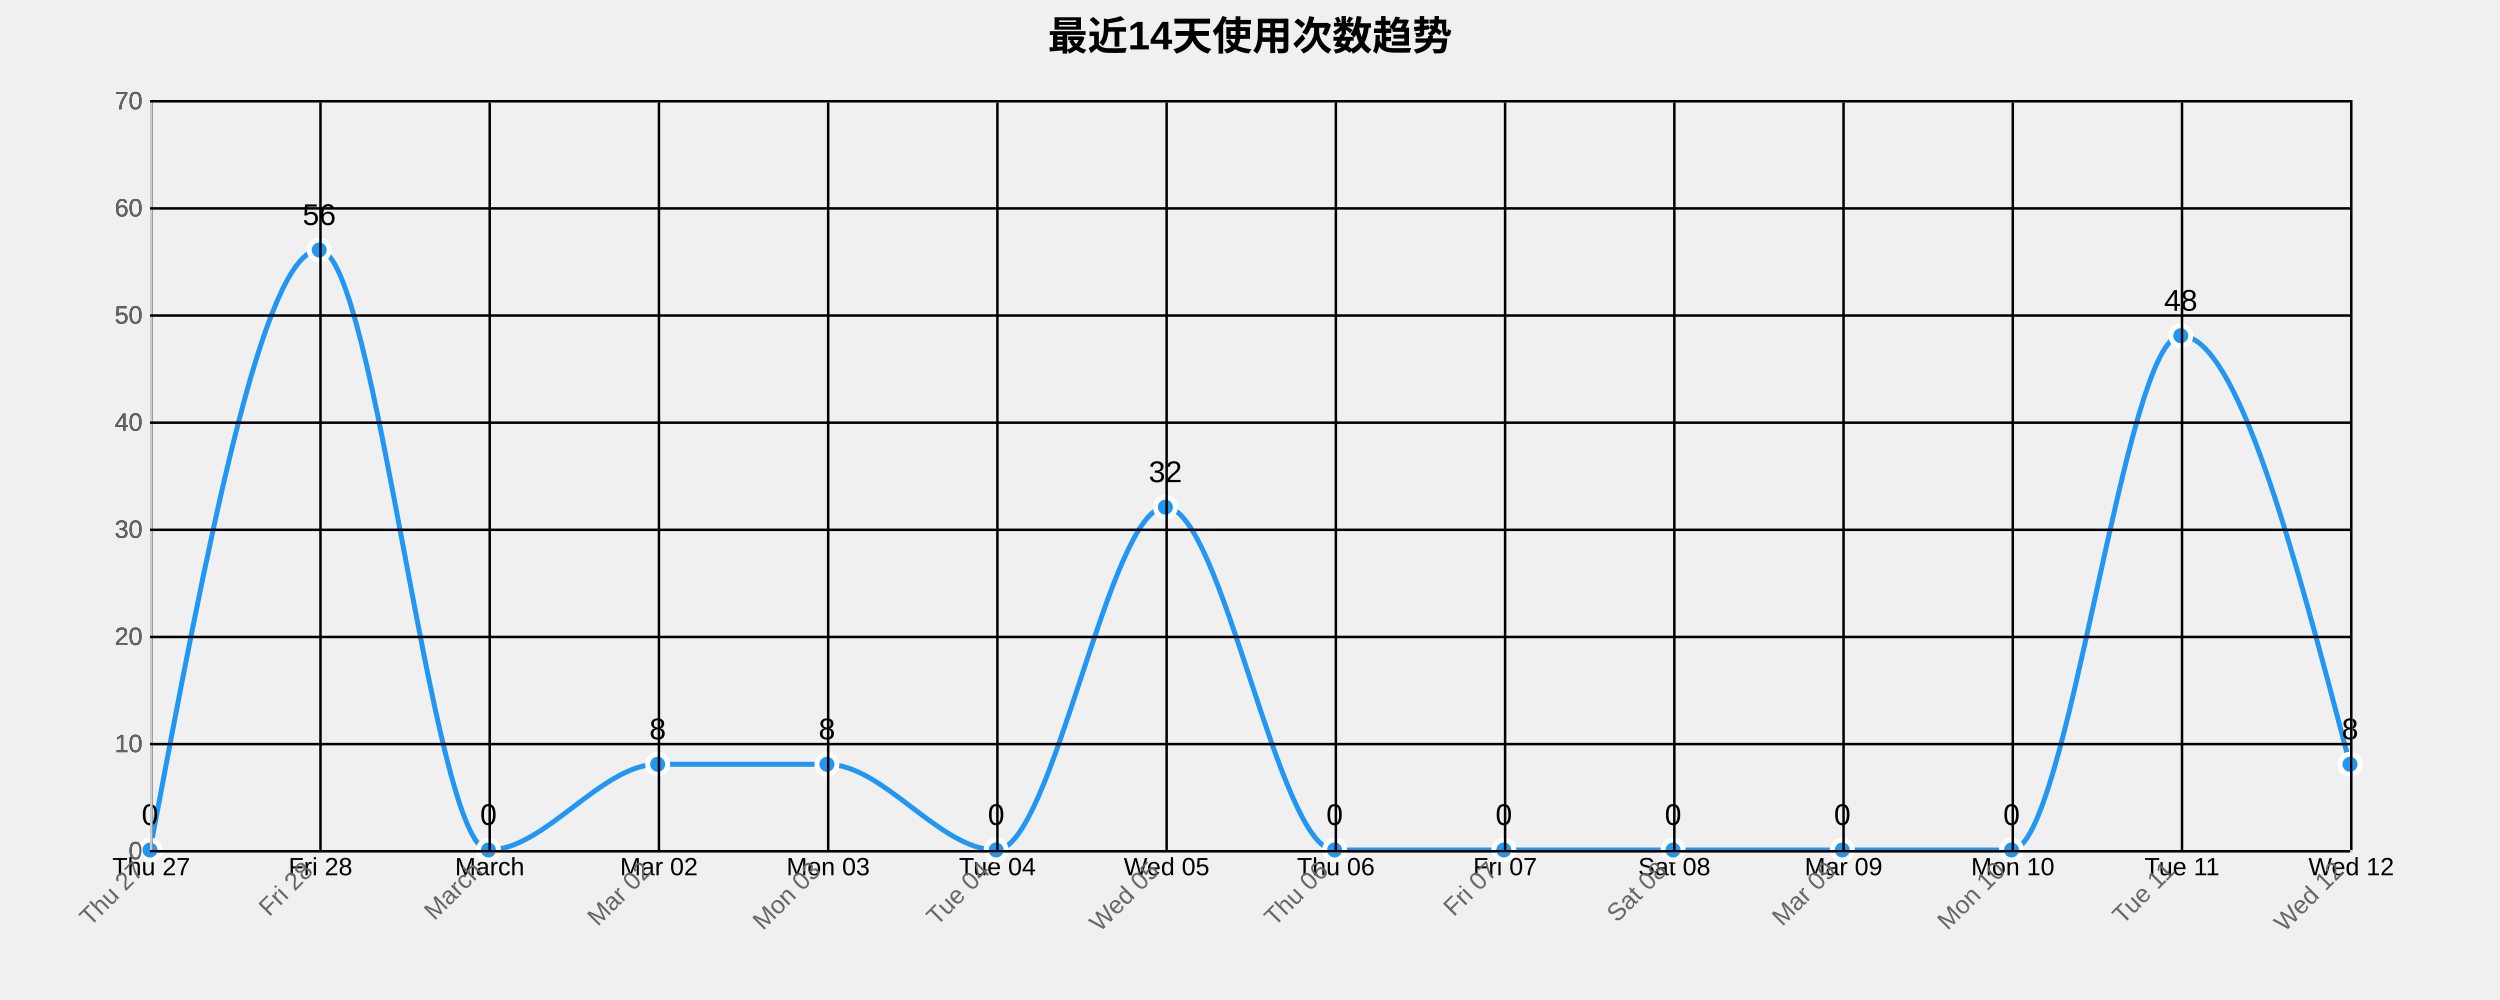
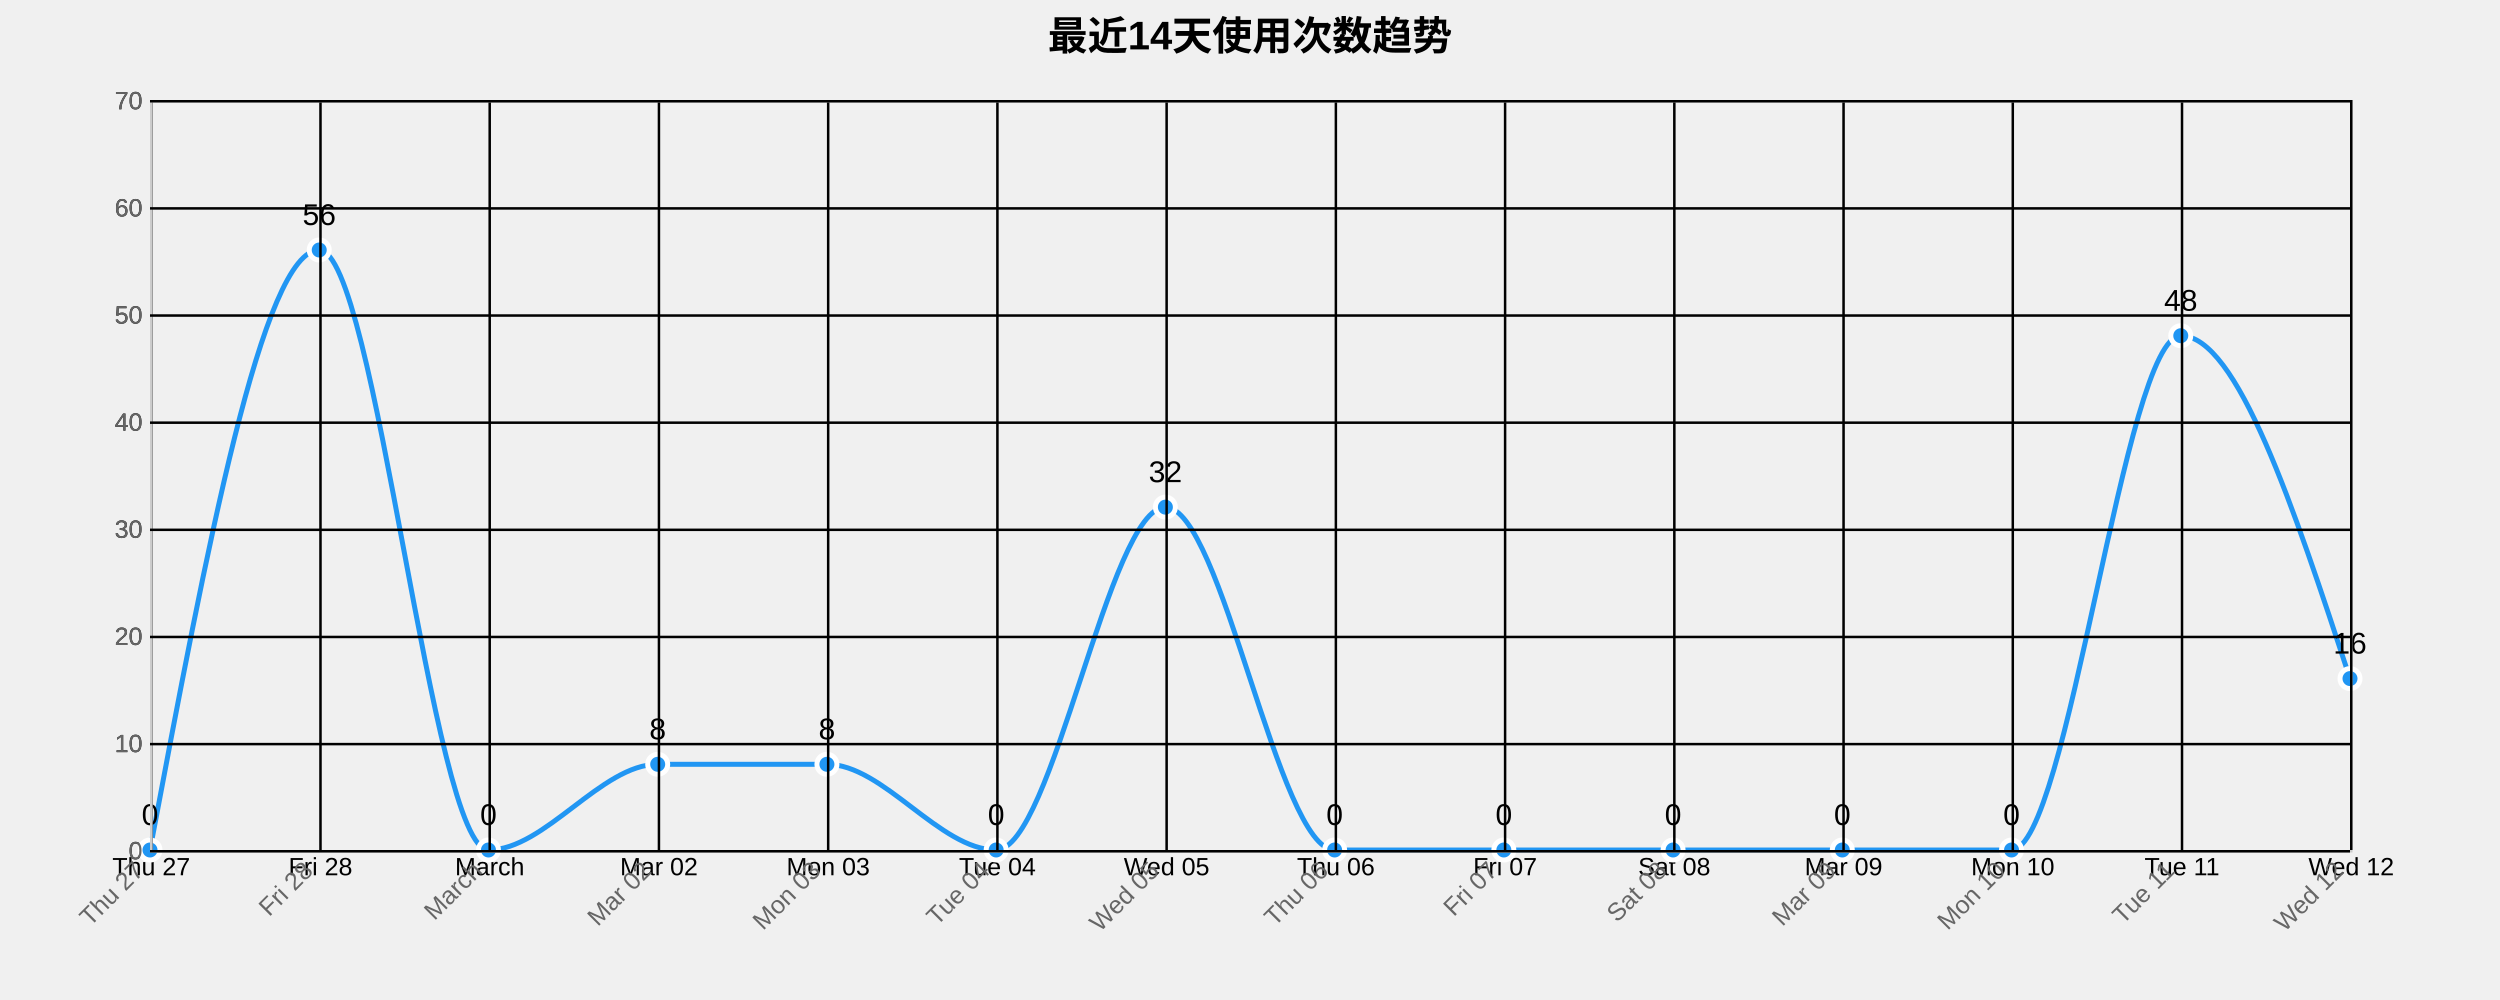
<svg xmlns="http://www.w3.org/2000/svg" width="1000" height="400">
  <g transform="translate(60,40)">
    <text x="440" y="-20" text-anchor="middle" style="font-size: 16px; font-weight: bold;">最近14天使用次数趋势</text>
    <g class="grid" transform="translate(0,300)" fill="none" font-size="10" font-family="sans-serif" text-anchor="middle">
      <path class="domain" stroke="currentColor" d="M0.5,-300V0.5H880.5V-300" />
      <g class="tick" opacity="1" transform="translate(0.5,0)">
        <line stroke="currentColor" y2="-300" />
        <text fill="currentColor" y="3" dy="0.71em">Thu 27</text>
      </g>
      <g class="tick" opacity="1" transform="translate(68.19231,0)">
        <line stroke="currentColor" y2="-300" />
        <text fill="currentColor" y="3" dy="0.71em">Fri 28</text>
      </g>
      <g class="tick" opacity="1" transform="translate(135.8846,0)">
        <line stroke="currentColor" y2="-300" />
        <text fill="currentColor" y="3" dy="0.71em">March</text>
      </g>
      <g class="tick" opacity="1" transform="translate(203.5769,0)">
        <line stroke="currentColor" y2="-300" />
        <text fill="currentColor" y="3" dy="0.71em">Mar 02</text>
      </g>
      <g class="tick" opacity="1" transform="translate(271.2692,0)">
        <line stroke="currentColor" y2="-300" />
        <text fill="currentColor" y="3" dy="0.71em">Mon 03</text>
      </g>
      <g class="tick" opacity="1" transform="translate(338.9615,0)">
        <line stroke="currentColor" y2="-300" />
        <text fill="currentColor" y="3" dy="0.71em">Tue 04</text>
      </g>
      <g class="tick" opacity="1" transform="translate(406.6538,0)">
        <line stroke="currentColor" y2="-300" />
        <text fill="currentColor" y="3" dy="0.71em">Wed 05</text>
      </g>
      <g class="tick" opacity="1" transform="translate(474.3462,0)">
        <line stroke="currentColor" y2="-300" />
        <text fill="currentColor" y="3" dy="0.71em">Thu 06</text>
      </g>
      <g class="tick" opacity="1" transform="translate(542.0385,0)">
        <line stroke="currentColor" y2="-300" />
        <text fill="currentColor" y="3" dy="0.71em">Fri 07</text>
      </g>
      <g class="tick" opacity="1" transform="translate(609.7308,0)">
        <line stroke="currentColor" y2="-300" />
        <text fill="currentColor" y="3" dy="0.71em">Sat 08</text>
      </g>
      <g class="tick" opacity="1" transform="translate(677.4231,0)">
        <line stroke="currentColor" y2="-300" />
        <text fill="currentColor" y="3" dy="0.71em">Mar 09</text>
      </g>
      <g class="tick" opacity="1" transform="translate(745.1154,0)">
        <line stroke="currentColor" y2="-300" />
        <text fill="currentColor" y="3" dy="0.71em">Mon 10</text>
      </g>
      <g class="tick" opacity="1" transform="translate(812.8077,0)">
        <line stroke="currentColor" y2="-300" />
        <text fill="currentColor" y="3" dy="0.71em">Tue 11</text>
      </g>
      <g class="tick" opacity="1" transform="translate(880.5,0)">
        <line stroke="currentColor" y2="-300" />
        <text fill="currentColor" y="3" dy="0.71em">Wed 12</text>
      </g>
    </g>
    <g class="grid" fill="none" font-size="10" font-family="sans-serif" text-anchor="end">
      <path class="domain" stroke="currentColor" d="M880,300.5H0.5V0.5H880" />
      <g class="tick" opacity="1" transform="translate(0,300.5)">
        <line stroke="currentColor" x2="880" />
        <text fill="currentColor" x="-3" dy="0.32em">0</text>
      </g>
      <g class="tick" opacity="1" transform="translate(0,257.6429)">
        <line stroke="currentColor" x2="880" />
        <text fill="currentColor" x="-3" dy="0.32em">10</text>
      </g>
      <g class="tick" opacity="1" transform="translate(0,214.7857)">
        <line stroke="currentColor" x2="880" />
        <text fill="currentColor" x="-3" dy="0.32em">20</text>
      </g>
      <g class="tick" opacity="1" transform="translate(0,171.9286)">
        <line stroke="currentColor" x2="880" />
        <text fill="currentColor" x="-3" dy="0.32em">30</text>
      </g>
      <g class="tick" opacity="1" transform="translate(0,129.0714)">
        <line stroke="currentColor" x2="880" />
        <text fill="currentColor" x="-3" dy="0.32em">40</text>
      </g>
      <g class="tick" opacity="1" transform="translate(0,86.21429)">
        <line stroke="currentColor" x2="880" />
        <text fill="currentColor" x="-3" dy="0.32em">50</text>
      </g>
      <g class="tick" opacity="1" transform="translate(0,43.35714)">
        <line stroke="currentColor" x2="880" />
        <text fill="currentColor" x="-3" dy="0.32em">60</text>
      </g>
      <g class="tick" opacity="1" transform="translate(0,0.5)">
        <line stroke="currentColor" x2="880" />
        <text fill="currentColor" x="-3" dy="0.32em">70</text>
      </g>
    </g>
-     <path class="area" d="M0,300C22.564,180,45.128,60,67.692,60C90.256,60,112.821,300,135.385,300C157.949,300,180.513,265.714,203.077,265.714C225.641,265.714,248.205,265.714,270.769,265.714C293.333,265.714,315.897,300,338.462,300C361.026,300,383.59,162.857,406.154,162.857C428.718,162.857,451.282,300,473.846,300C496.41,300,518.974,300,541.538,300C564.103,300,586.667,300,609.231,300C631.795,300,654.359,300,676.923,300C699.487,300,722.051,300,744.615,300C767.179,300,789.744,94.286,812.308,94.286C834.872,94.286,857.436,180,880,265.714L880,300C857.436,300,834.872,300,812.308,300C789.744,300,767.179,300,744.615,300C722.051,300,699.487,300,676.923,300C654.359,300,631.795,300,609.231,300C586.667,300,564.103,300,541.538,300C518.974,300,496.41,300,473.846,300C451.282,300,428.718,300,406.154,300C383.59,300,361.026,300,338.462,300C315.897,300,293.333,300,270.769,300C248.205,300,225.641,300,203.077,300C180.513,300,157.949,300,135.385,300C112.821,300,90.256,300,67.692,300C45.128,300,22.564,300,0,300Z" style="fill: url(#area-gradient); opacity: 0.3;" />
-     <path class="line" d="M0,300C22.564,180,45.128,60,67.692,60C90.256,60,112.821,300,135.385,300C157.949,300,180.513,265.714,203.077,265.714C225.641,265.714,248.205,265.714,270.769,265.714C293.333,265.714,315.897,300,338.462,300C361.026,300,383.59,162.857,406.154,162.857C428.718,162.857,451.282,300,473.846,300C496.41,300,518.974,300,541.538,300C564.103,300,586.667,300,609.231,300C631.795,300,654.359,300,676.923,300C699.487,300,722.051,300,744.615,300C767.179,300,789.744,94.286,812.308,94.286C834.872,94.286,857.436,180,880,265.714" style="fill: none; stroke: #2196F3; stroke-width: 2px;" />
+     <path class="area" d="M0,300C22.564,180,45.128,60,67.692,60C90.256,60,112.821,300,135.385,300C157.949,300,180.513,265.714,203.077,265.714C225.641,265.714,248.205,265.714,270.769,265.714C293.333,265.714,315.897,300,338.462,300C361.026,300,383.59,162.857,406.154,162.857C428.718,162.857,451.282,300,473.846,300C496.41,300,518.974,300,541.538,300C564.103,300,586.667,300,609.231,300C631.795,300,654.359,300,676.923,300C699.487,300,722.051,300,744.615,300C767.179,300,789.744,94.286,812.308,94.286C834.872,94.286,857.436,162.857,880,231.429L880,300C857.436,300,834.872,300,812.308,300C789.744,300,767.179,300,744.615,300C722.051,300,699.487,300,676.923,300C654.359,300,631.795,300,609.231,300C586.667,300,564.103,300,541.538,300C518.974,300,496.41,300,473.846,300C451.282,300,428.718,300,406.154,300C383.59,300,361.026,300,338.462,300C315.897,300,293.333,300,270.769,300C248.205,300,225.641,300,203.077,300C180.513,300,157.949,300,135.385,300C112.821,300,90.256,300,67.692,300C45.128,300,22.564,300,0,300Z" style="fill: url(#area-gradient); opacity: 0.3;" />
+     <path class="line" d="M0,300C22.564,180,45.128,60,67.692,60C90.256,60,112.821,300,135.385,300C157.949,300,180.513,265.714,203.077,265.714C225.641,265.714,248.205,265.714,270.769,265.714C293.333,265.714,315.897,300,338.462,300C361.026,300,383.59,162.857,406.154,162.857C428.718,162.857,451.282,300,473.846,300C496.41,300,518.974,300,541.538,300C564.103,300,586.667,300,609.231,300C631.795,300,654.359,300,676.923,300C699.487,300,722.051,300,744.615,300C767.179,300,789.744,94.286,812.308,94.286C834.872,94.286,857.436,162.857,880,231.429" style="fill: none; stroke: #2196F3; stroke-width: 2px;" />
    <circle class="dot" cx="0" cy="300" r="4" style="fill: #2196F3; stroke: #fff; stroke-width: 2px;" />
    <circle class="dot" cx="67.692" cy="60" r="4" style="fill: #2196F3; stroke: #fff; stroke-width: 2px;" />
    <circle class="dot" cx="135.385" cy="300" r="4" style="fill: #2196F3; stroke: #fff; stroke-width: 2px;" />
    <circle class="dot" cx="203.077" cy="265.714" r="4" style="fill: #2196F3; stroke: #fff; stroke-width: 2px;" />
    <circle class="dot" cx="270.769" cy="265.714" r="4" style="fill: #2196F3; stroke: #fff; stroke-width: 2px;" />
    <circle class="dot" cx="338.462" cy="300" r="4" style="fill: #2196F3; stroke: #fff; stroke-width: 2px;" />
    <circle class="dot" cx="406.154" cy="162.857" r="4" style="fill: #2196F3; stroke: #fff; stroke-width: 2px;" />
    <circle class="dot" cx="473.846" cy="300" r="4" style="fill: #2196F3; stroke: #fff; stroke-width: 2px;" />
    <circle class="dot" cx="541.538" cy="300" r="4" style="fill: #2196F3; stroke: #fff; stroke-width: 2px;" />
    <circle class="dot" cx="609.231" cy="300" r="4" style="fill: #2196F3; stroke: #fff; stroke-width: 2px;" />
    <circle class="dot" cx="676.923" cy="300" r="4" style="fill: #2196F3; stroke: #fff; stroke-width: 2px;" />
    <circle class="dot" cx="744.615" cy="300" r="4" style="fill: #2196F3; stroke: #fff; stroke-width: 2px;" />
    <circle class="dot" cx="812.308" cy="94.286" r="4" style="fill: #2196F3; stroke: #fff; stroke-width: 2px;" />
-     <circle class="dot" cx="880" cy="265.714" r="4" style="fill: #2196F3; stroke: #fff; stroke-width: 2px;" />
+     <circle class="dot" cx="880" cy="231.429" r="4" style="fill: #2196F3; stroke: #fff; stroke-width: 2px;" />
    <text class="label" x="0" y="290" text-anchor="middle" style="font-size: 12px;">0</text>
    <text class="label" x="67.692" y="50" text-anchor="middle" style="font-size: 12px;">56</text>
    <text class="label" x="135.385" y="290" text-anchor="middle" style="font-size: 12px;">0</text>
    <text class="label" x="203.077" y="255.714" text-anchor="middle" style="font-size: 12px;">8</text>
    <text class="label" x="270.769" y="255.714" text-anchor="middle" style="font-size: 12px;">8</text>
    <text class="label" x="338.462" y="290" text-anchor="middle" style="font-size: 12px;">0</text>
    <text class="label" x="406.154" y="152.857" text-anchor="middle" style="font-size: 12px;">32</text>
    <text class="label" x="473.846" y="290" text-anchor="middle" style="font-size: 12px;">0</text>
    <text class="label" x="541.538" y="290" text-anchor="middle" style="font-size: 12px;">0</text>
    <text class="label" x="609.231" y="290" text-anchor="middle" style="font-size: 12px;">0</text>
    <text class="label" x="676.923" y="290" text-anchor="middle" style="font-size: 12px;">0</text>
    <text class="label" x="744.615" y="290" text-anchor="middle" style="font-size: 12px;">0</text>
    <text class="label" x="812.308" y="84.286" text-anchor="middle" style="font-size: 12px;">48</text>
-     <text class="label" x="880" y="255.714" text-anchor="middle" style="font-size: 12px;">8</text>
+     <text class="label" x="880" y="221.429" text-anchor="middle" style="font-size: 12px;">16</text>
    <g class="x-axis" transform="translate(0,300)" fill="none" font-size="10" font-family="sans-serif" text-anchor="middle">
      <path class="domain" stroke="currentColor" d="M0.5,-300V0.5H880.5V-300" />
      <g class="tick" opacity="1" transform="translate(0.5,0)">
        <line stroke="currentColor" y2="-300" />
        <text fill="currentColor" y="3" dy=".15em" style="text-anchor: end;" dx="-.8em" transform="rotate(-45)">Thu 27</text>
      </g>
      <g class="tick" opacity="1" transform="translate(68.19231,0)">
        <line stroke="currentColor" y2="-300" />
        <text fill="currentColor" y="3" dy=".15em" style="text-anchor: end;" dx="-.8em" transform="rotate(-45)">Fri 28</text>
      </g>
      <g class="tick" opacity="1" transform="translate(135.8846,0)">
        <line stroke="currentColor" y2="-300" />
        <text fill="currentColor" y="3" dy=".15em" style="text-anchor: end;" dx="-.8em" transform="rotate(-45)">March</text>
      </g>
      <g class="tick" opacity="1" transform="translate(203.5769,0)">
        <line stroke="currentColor" y2="-300" />
        <text fill="currentColor" y="3" dy=".15em" style="text-anchor: end;" dx="-.8em" transform="rotate(-45)">Mar 02</text>
      </g>
      <g class="tick" opacity="1" transform="translate(271.2692,0)">
        <line stroke="currentColor" y2="-300" />
        <text fill="currentColor" y="3" dy=".15em" style="text-anchor: end;" dx="-.8em" transform="rotate(-45)">Mon 03</text>
      </g>
      <g class="tick" opacity="1" transform="translate(338.9615,0)">
        <line stroke="currentColor" y2="-300" />
        <text fill="currentColor" y="3" dy=".15em" style="text-anchor: end;" dx="-.8em" transform="rotate(-45)">Tue 04</text>
      </g>
      <g class="tick" opacity="1" transform="translate(406.6538,0)">
        <line stroke="currentColor" y2="-300" />
        <text fill="currentColor" y="3" dy=".15em" style="text-anchor: end;" dx="-.8em" transform="rotate(-45)">Wed 05</text>
      </g>
      <g class="tick" opacity="1" transform="translate(474.3462,0)">
        <line stroke="currentColor" y2="-300" />
        <text fill="currentColor" y="3" dy=".15em" style="text-anchor: end;" dx="-.8em" transform="rotate(-45)">Thu 06</text>
      </g>
      <g class="tick" opacity="1" transform="translate(542.0385,0)">
        <line stroke="currentColor" y2="-300" />
        <text fill="currentColor" y="3" dy=".15em" style="text-anchor: end;" dx="-.8em" transform="rotate(-45)">Fri 07</text>
      </g>
      <g class="tick" opacity="1" transform="translate(609.7308,0)">
        <line stroke="currentColor" y2="-300" />
        <text fill="currentColor" y="3" dy=".15em" style="text-anchor: end;" dx="-.8em" transform="rotate(-45)">Sat 08</text>
      </g>
      <g class="tick" opacity="1" transform="translate(677.4231,0)">
        <line stroke="currentColor" y2="-300" />
        <text fill="currentColor" y="3" dy=".15em" style="text-anchor: end;" dx="-.8em" transform="rotate(-45)">Mar 09</text>
      </g>
      <g class="tick" opacity="1" transform="translate(745.1154,0)">
        <line stroke="currentColor" y2="-300" />
        <text fill="currentColor" y="3" dy=".15em" style="text-anchor: end;" dx="-.8em" transform="rotate(-45)">Mon 10</text>
      </g>
      <g class="tick" opacity="1" transform="translate(812.8077,0)">
        <line stroke="currentColor" y2="-300" />
        <text fill="currentColor" y="3" dy=".15em" style="text-anchor: end;" dx="-.8em" transform="rotate(-45)">Tue 11</text>
      </g>
      <g class="tick" opacity="1" transform="translate(880.5,0)">
        <line stroke="currentColor" y2="-300" />
        <text fill="currentColor" y="3" dy=".15em" style="text-anchor: end;" dx="-.8em" transform="rotate(-45)">Wed 12</text>
      </g>
    </g>
    <g class="y-axis" fill="none" font-size="10" font-family="sans-serif" text-anchor="end">
      <path class="domain" stroke="currentColor" d="M880,300.5H0.5V0.5H880" />
      <g class="tick" opacity="1" transform="translate(0,300.5)">
        <line stroke="currentColor" x2="880" />
        <text fill="currentColor" x="-3" dy="0.32em">0</text>
      </g>
      <g class="tick" opacity="1" transform="translate(0,257.6429)">
        <line stroke="currentColor" x2="880" />
        <text fill="currentColor" x="-3" dy="0.32em">10</text>
      </g>
      <g class="tick" opacity="1" transform="translate(0,214.7857)">
        <line stroke="currentColor" x2="880" />
        <text fill="currentColor" x="-3" dy="0.32em">20</text>
      </g>
      <g class="tick" opacity="1" transform="translate(0,171.9286)">
        <line stroke="currentColor" x2="880" />
        <text fill="currentColor" x="-3" dy="0.32em">30</text>
      </g>
      <g class="tick" opacity="1" transform="translate(0,129.0714)">
        <line stroke="currentColor" x2="880" />
        <text fill="currentColor" x="-3" dy="0.32em">40</text>
      </g>
      <g class="tick" opacity="1" transform="translate(0,86.21429)">
        <line stroke="currentColor" x2="880" />
        <text fill="currentColor" x="-3" dy="0.32em">50</text>
      </g>
      <g class="tick" opacity="1" transform="translate(0,43.35714)">
        <line stroke="currentColor" x2="880" />
        <text fill="currentColor" x="-3" dy="0.32em">60</text>
      </g>
      <g class="tick" opacity="1" transform="translate(0,0.5)">
        <line stroke="currentColor" x2="880" />
        <text fill="currentColor" x="-3" dy="0.32em">70</text>
      </g>
    </g>
    <style>
    .grid line {
      stroke: #e0e0e0;
      stroke-opacity: 0.7;
      shape-rendering: crispEdges;
    }
    .grid path {
      stroke-width: 0;
    }
    .dot:hover {
      r: 6;
    }
    text {
      font-family: Arial, sans-serif;
    }
    .x-axis path, .y-axis path {
      stroke: #ccc;
    }
    .x-axis text, .y-axis text {
      fill: #666;
    }
  </style>
  </g>
</svg>
